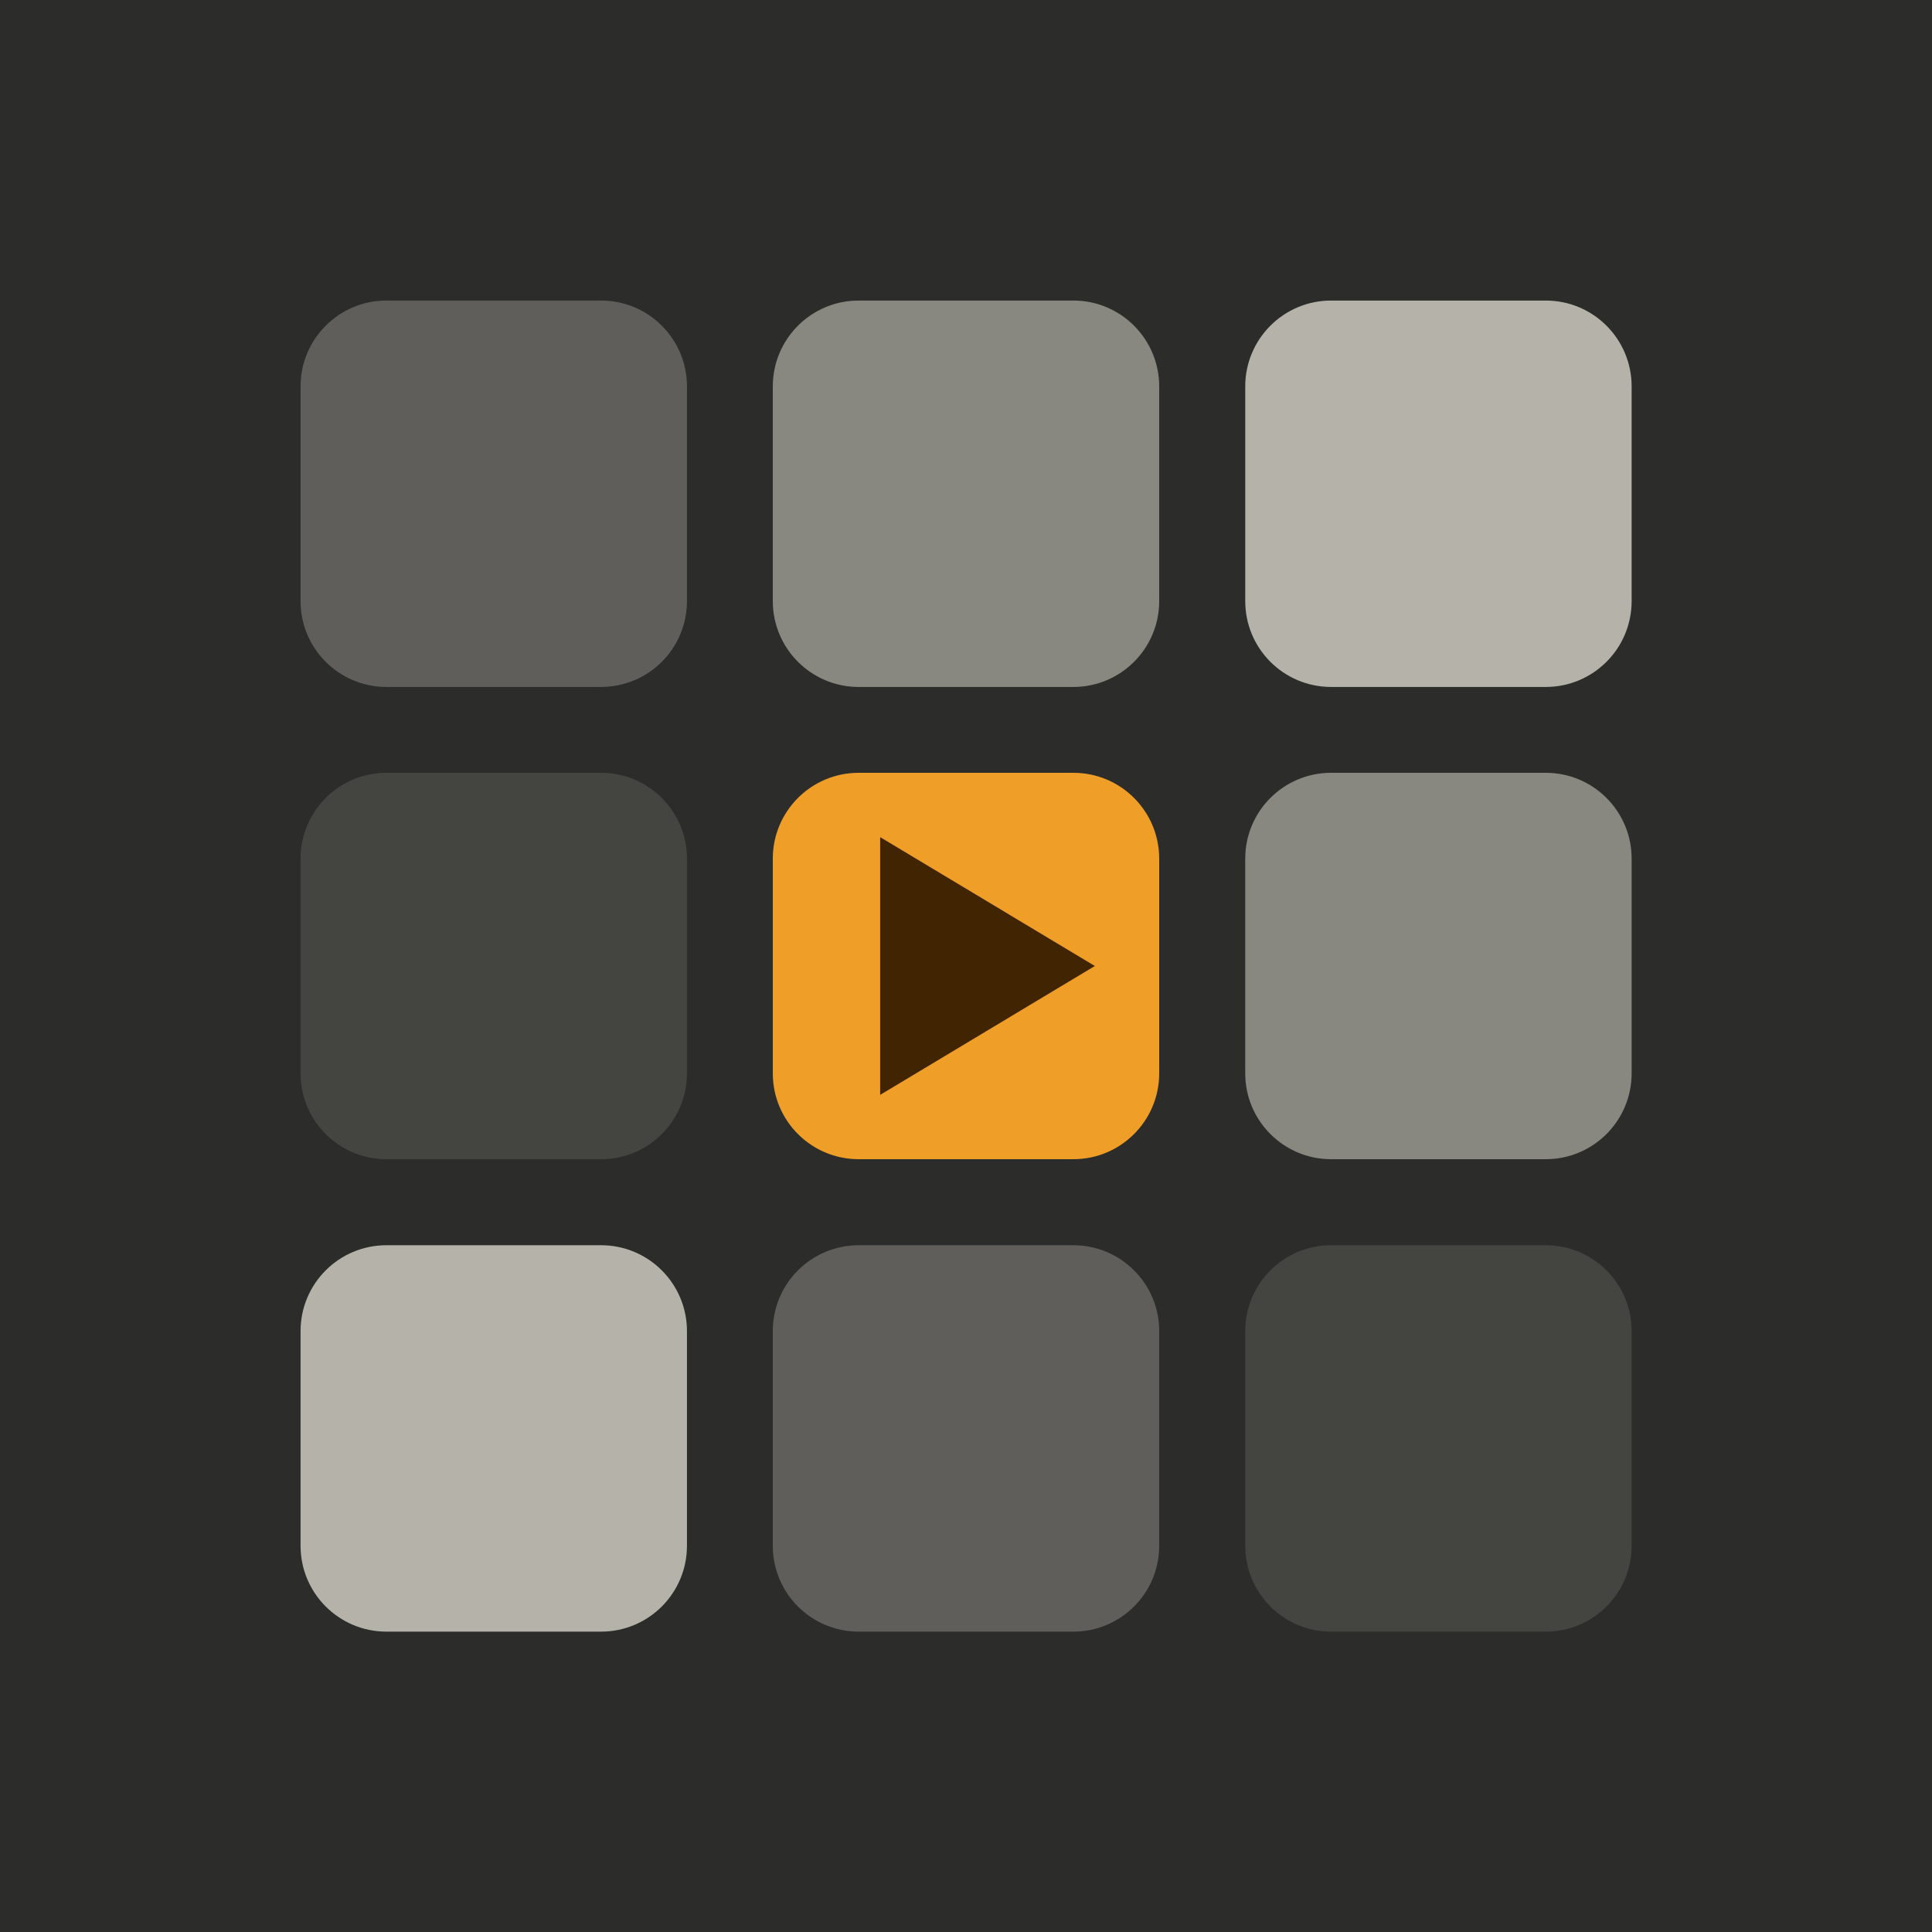
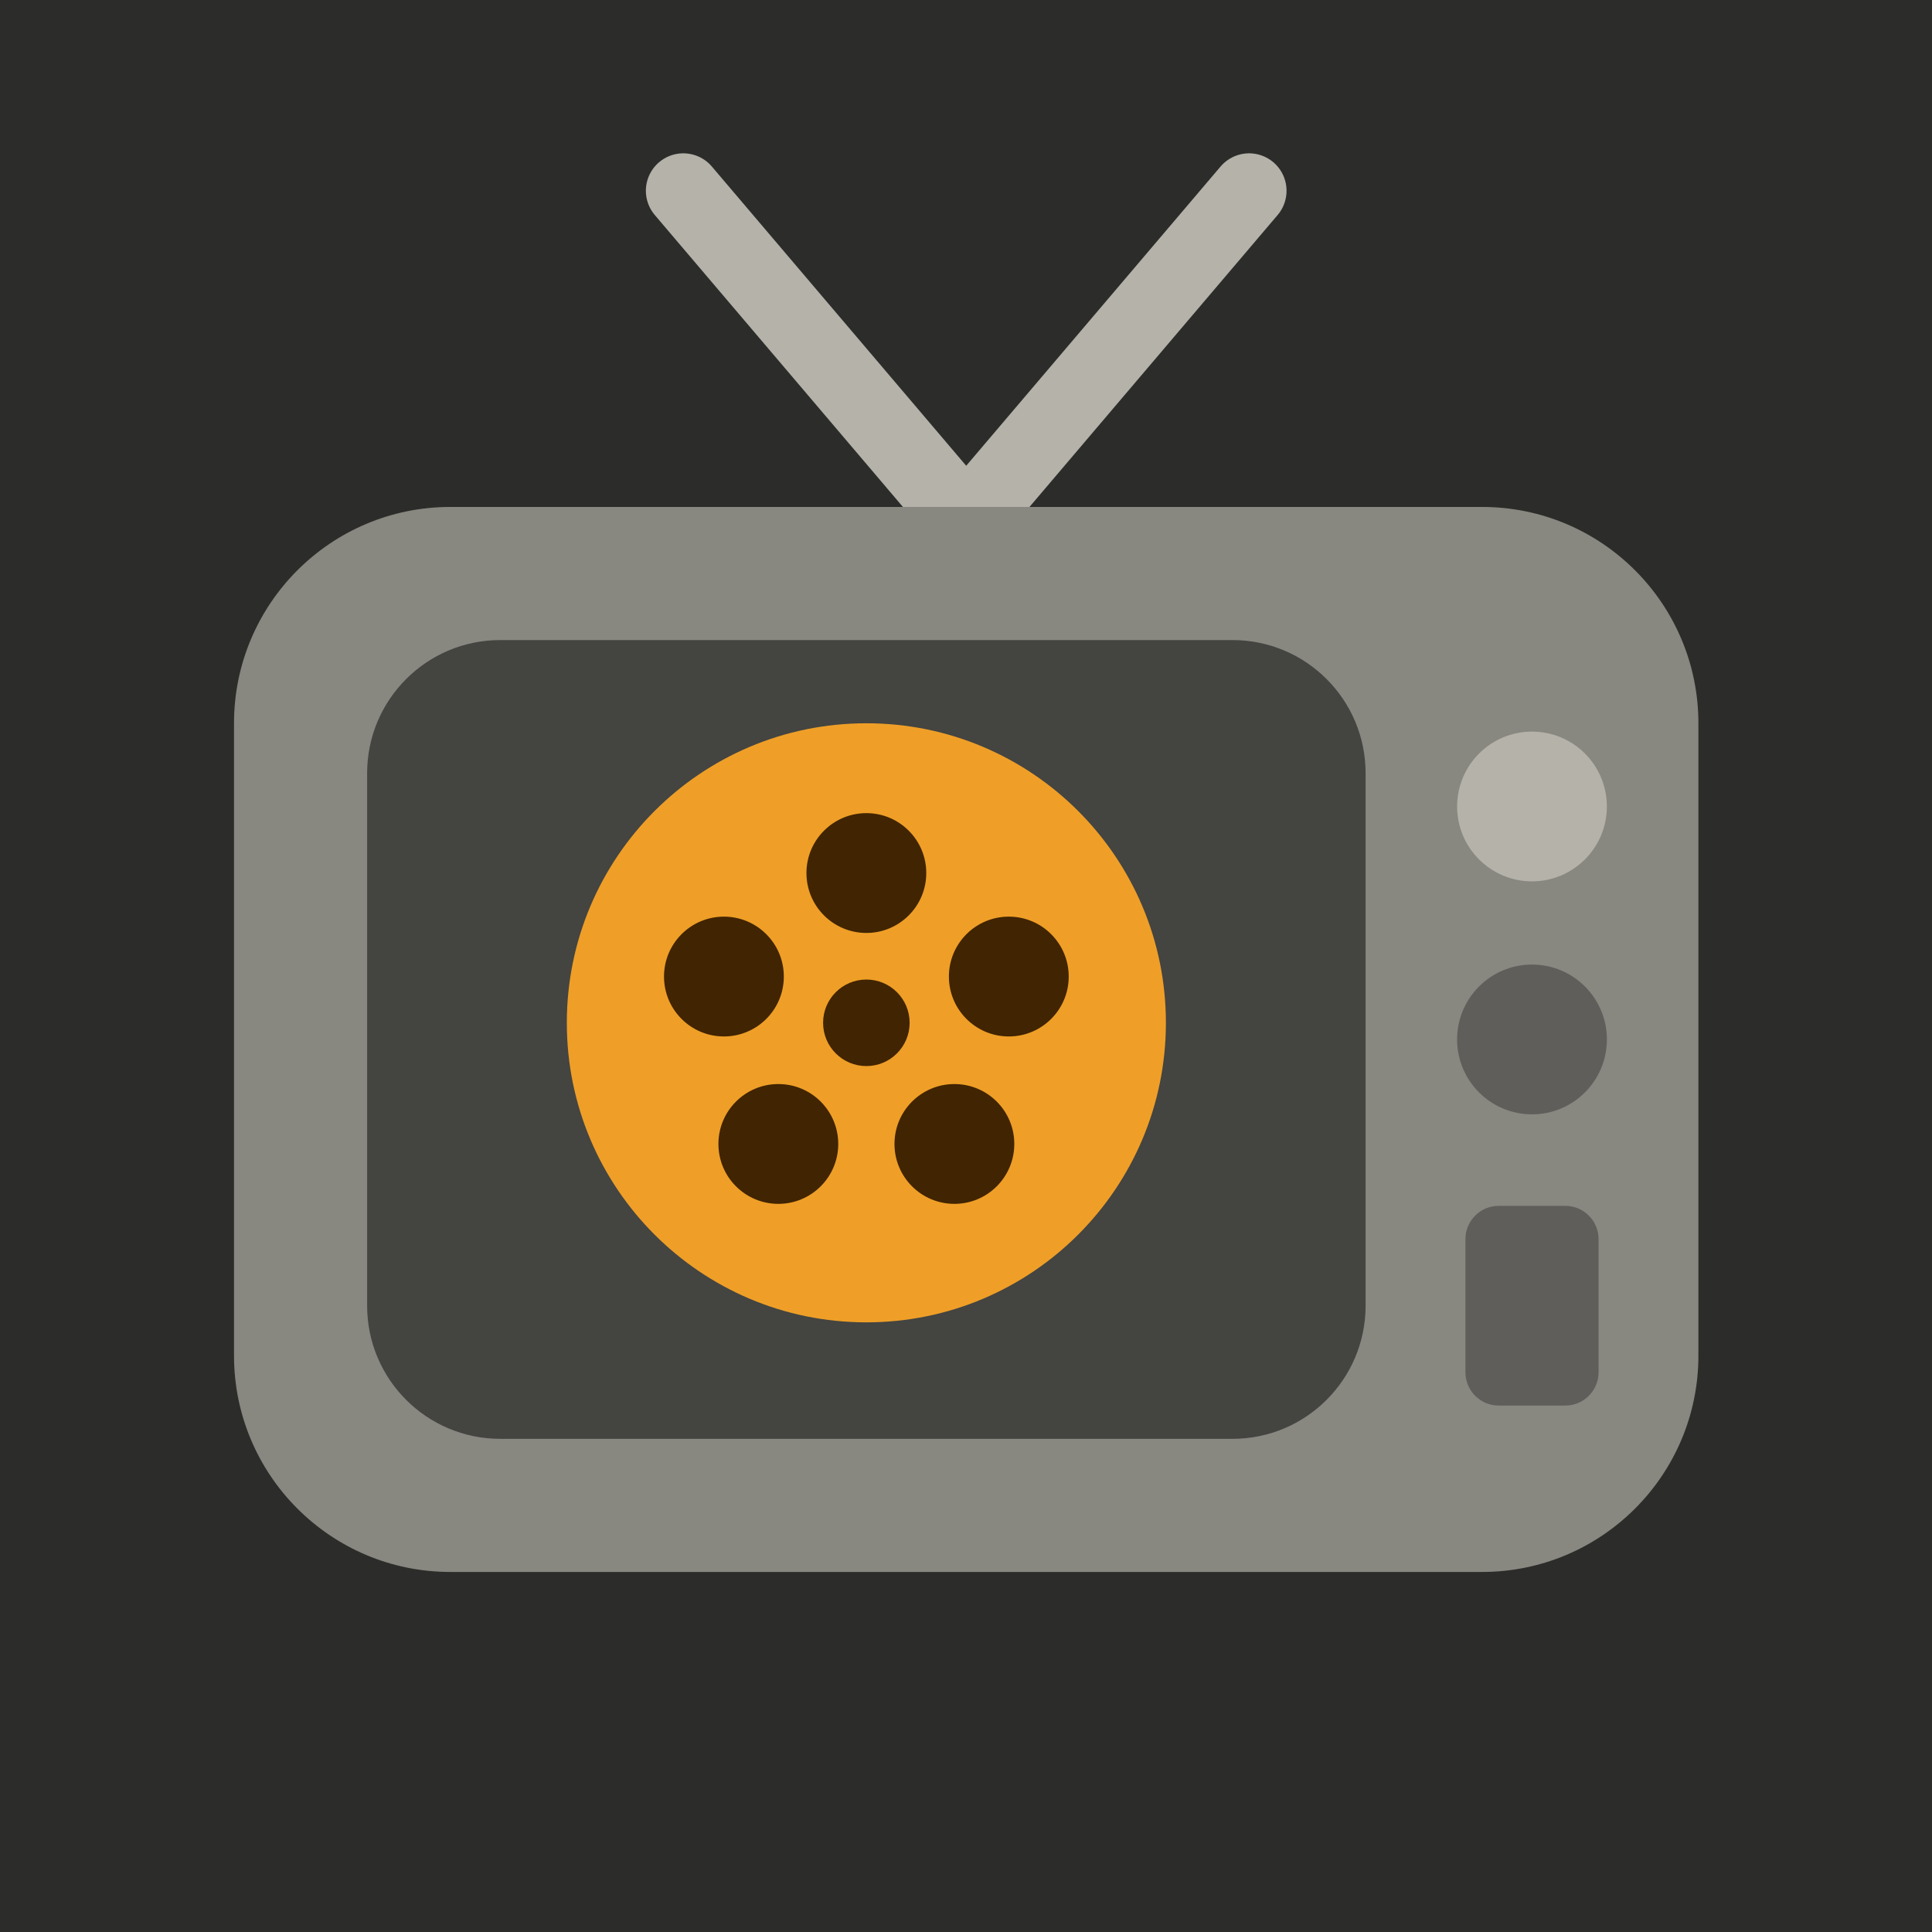
<svg xmlns="http://www.w3.org/2000/svg" width="1024" height="1024" viewBox="0 0 1024 1024">
  <rect width="1024" height="1024" fill="#2C2C2A" />
-   <rect x="159.3" y="159.3" width="204.8" height="204.8" rx="45.5" fill="#5F5E5A" />
-   <rect x="409.6" y="159.3" width="204.8" height="204.8" rx="45.5" fill="#888780" />
-   <rect x="660" y="159.3" width="204.8" height="204.8" rx="45.5" fill="#B4B2A9" />
-   <rect x="159.3" y="409.6" width="204.8" height="204.8" rx="45.5" fill="#444441" />
-   <rect x="409.6" y="409.6" width="204.8" height="204.8" rx="45.5" fill="#EF9F27" />
-   <polygon points="466.5,443.7 466.5,580.3 580.3,512" fill="#412402" />
-   <rect x="660" y="409.6" width="204.8" height="204.8" rx="45.5" fill="#888780" />
-   <rect x="159.3" y="660" width="204.8" height="204.8" rx="45.5" fill="#B4B2A9" />
-   <rect x="409.6" y="660" width="204.8" height="204.8" rx="45.5" fill="#5F5E5A" />
-   <rect x="660" y="660" width="204.8" height="204.8" rx="45.5" fill="#444441" />
+   <g transform="translate(71.11,39.37) scale(8.82)">
+     <path d="M50,27L33,7M50,27L67,7" fill="none" stroke="#B4B2A9" stroke-width="4.5" stroke-linecap="round" />
+     <path d="M19,26h62a13,13 0 0 1 13,13v38a13,13 0 0 1 -13,13h-62a13,13 0 0 1 -13,-13v-38a13,13 0 0 1 13,-13z" fill="#888780" />
+     <path d="M22,34h44a8,8 0 0 1 8,8v32a8,8 0 0 1 -8,8h-44a8,8 0 0 1 -8,-8v-32a8,8 0 0 1 8,-8z" fill="#444441" />
+     <path d="M26,57a18,18 0 1 0 36,0a18,18 0 1 0 -36,0z" fill="#EF9F27" />
+     <path d="M40.4,48a3.6,3.6 0 1 0 7.2,0a3.6,3.6 0 1 0 -7.2,0zM48.96,54.22a3.6,3.6 0 1 0 7.2,0a3.6,3.6 0 1 0 -7.2,0zM45.69,64.28a3.6,3.6 0 1 0 7.2,0a3.6,3.6 0 1 0 -7.2,0zM35.11,64.28a3.6,3.6 0 1 0 7.2,0a3.6,3.6 0 1 0 -7.2,0zM31.84,54.22a3.6,3.6 0 1 0 7.2,0a3.6,3.6 0 1 0 -7.2,0zM41.4,57a2.6,2.6 0 1 0 5.2,0a2.6,2.6 0 1 0 -5.2,0z" fill="#412402" />
+     <path d="M79.5,44a4.5,4.5 0 1 0 9,0a4.5,4.5 0 1 0 -9,0z" fill="#B4B2A9" />
+     <path d="M79.5,58a4.5,4.5 0 1 0 9,0a4.5,4.5 0 1 0 -9,0z" fill="#5F5E5A" />
+     <path d="M82,68h4a2,2 0 0 1 2,2v8a2,2 0 0 1 -2,2h-4a2,2 0 0 1 -2,-2v-8a2,2 0 0 1 2,-2z" fill="#5F5E5A" />
+   </g>
</svg>
